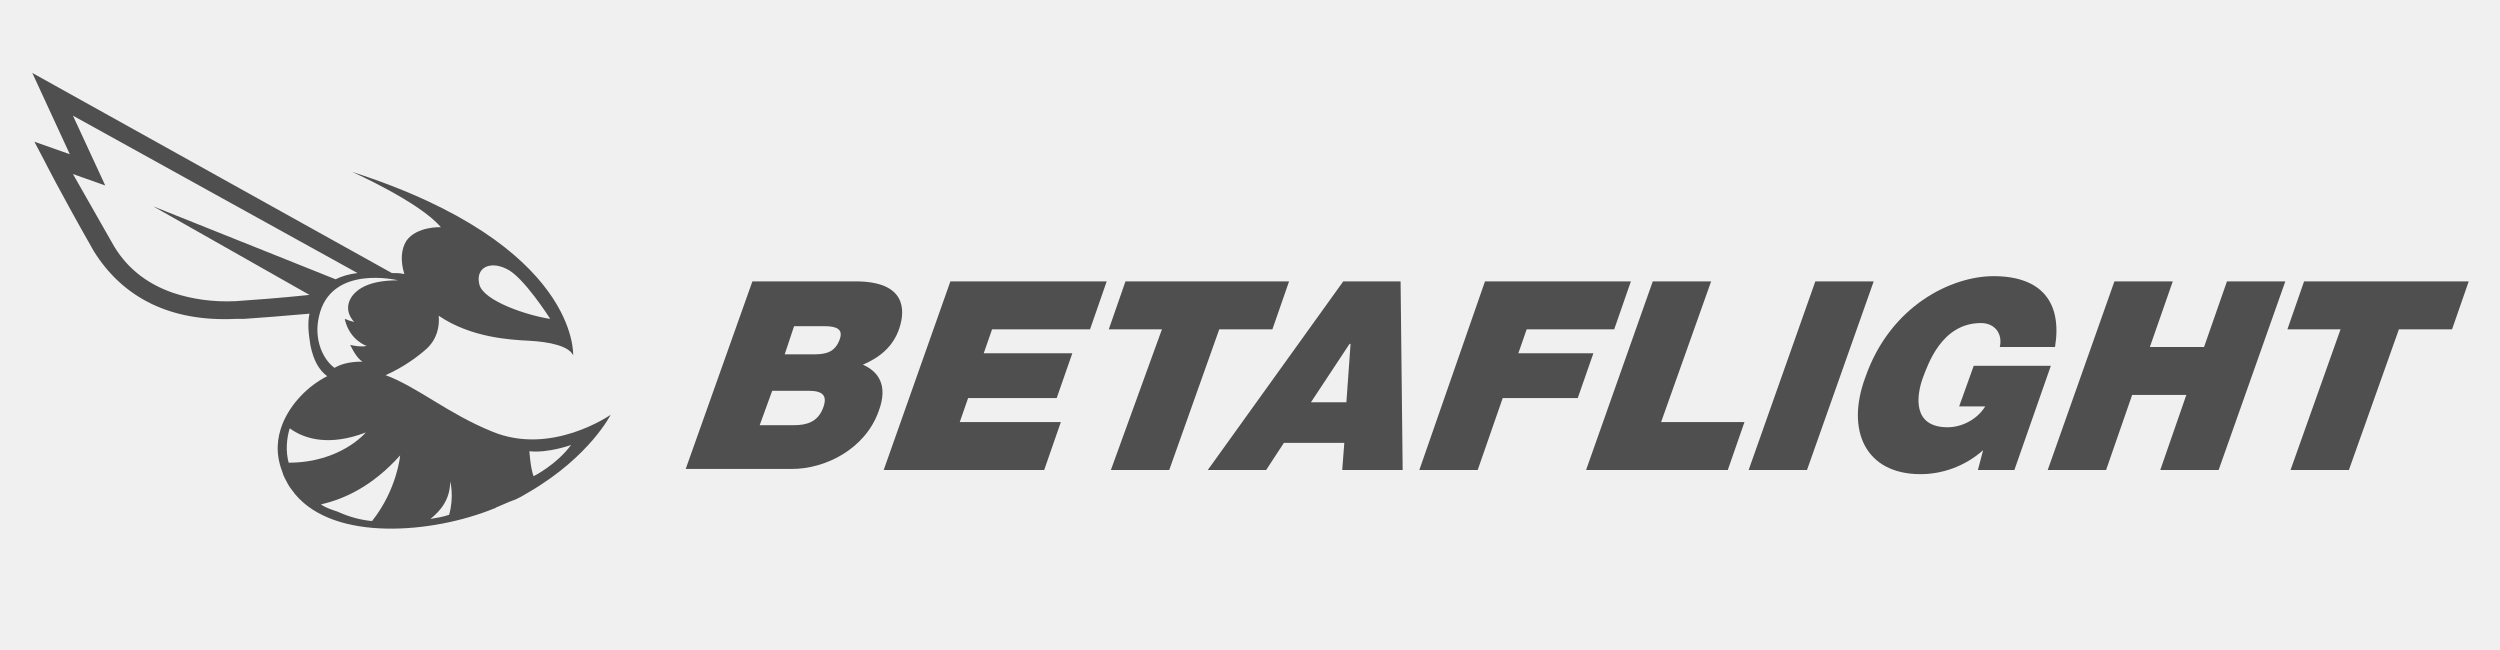
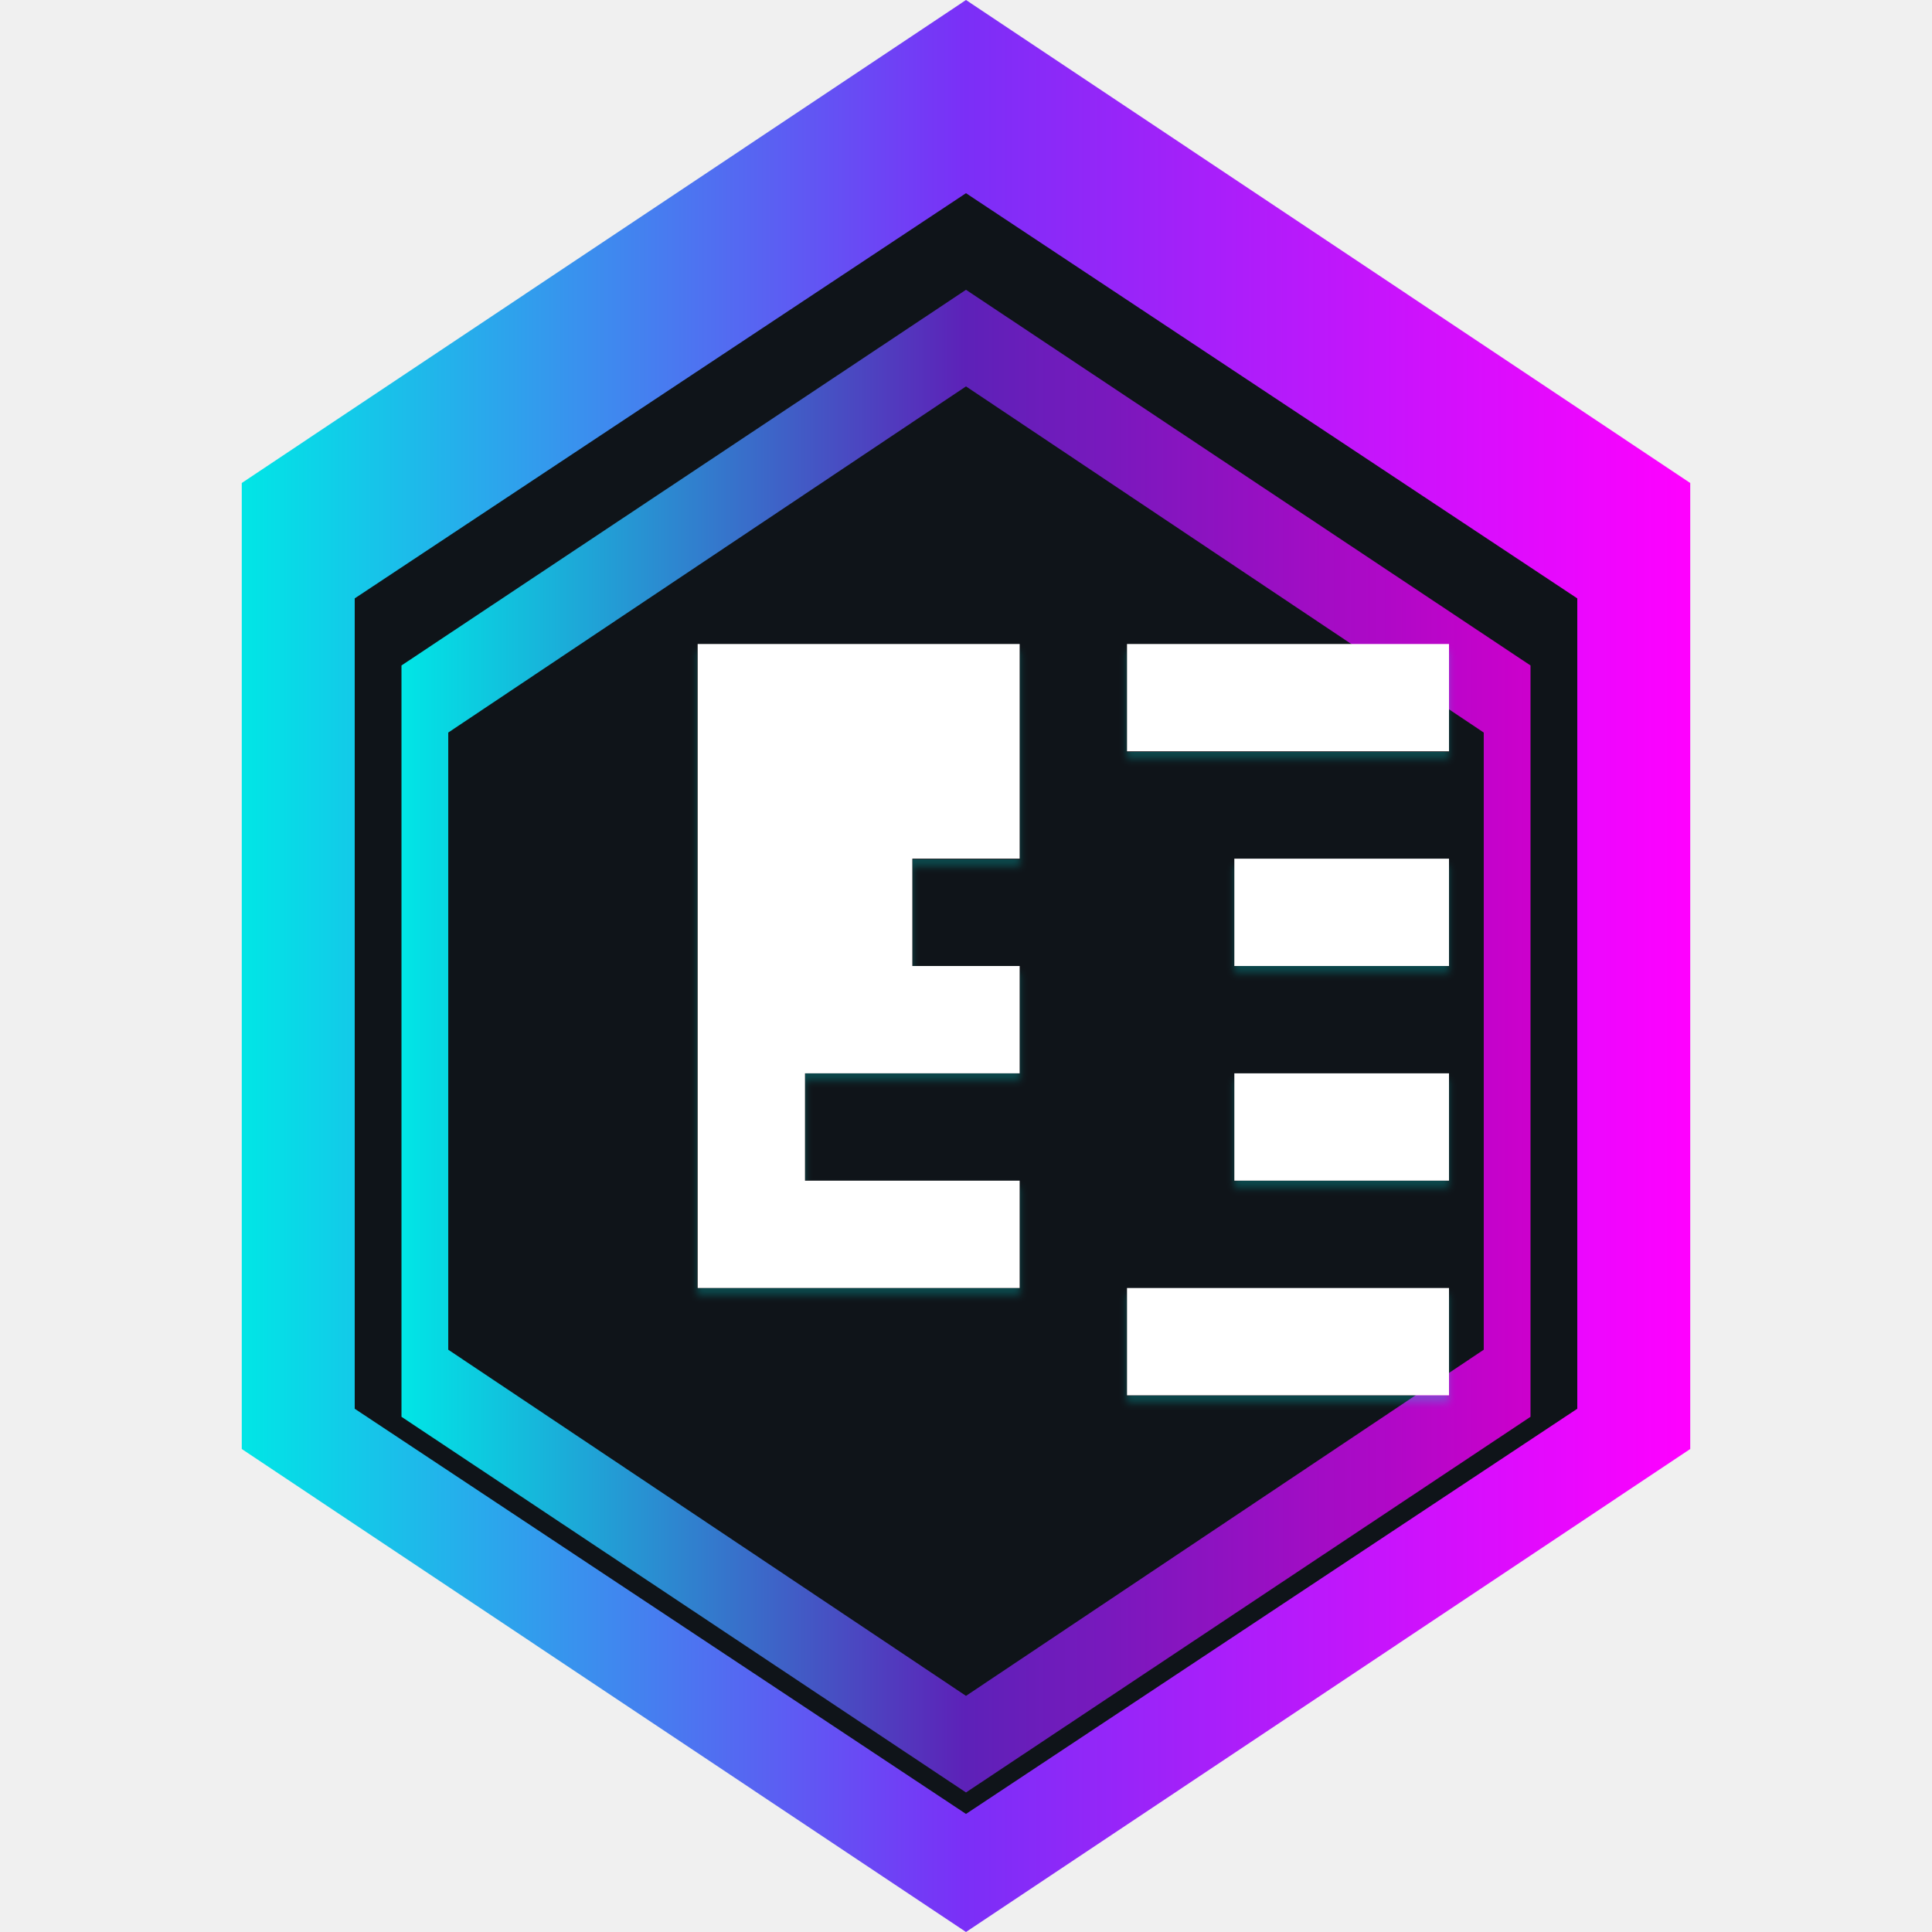
- <svg xmlns="http://www.w3.org/2000/svg" version="1.1" id="svg4057" x="0px" y="0px" viewBox="-21 39.4 239.9 62.3" style="enable-background:new -21 39.4 239.9 62.3;" xml:space="preserve">
-   <style type="text/css">
- 	.st0{fill:#4F4F4F;}
- </style>
-   <g>
-     <g>
-       <path class="st0" d="M51.2,66.4h9.9c4.8,0,4.8,2.7,4.2,4.5c-0.6,1.8-1.9,2.8-3.5,3.5c1.4,0.6,2.5,1.9,1.5,4.5    c-1.3,3.6-5.1,5.5-8.3,5.5H44.8L51.2,66.4z M51.9,80.2h3.3c1.2,0,2.3-0.3,2.8-1.7c0.4-1.1,0-1.6-1.4-1.6h-3.5L51.9,80.2z     M54.3,73.4h2.9c1.2,0,2-0.3,2.4-1.5c0.3-0.9-0.3-1.2-1.5-1.2h-2.9L54.3,73.4z" />
-       <path class="st0" d="M70.2,66.4h15L83.6,71h-9.4l-0.8,2.3h8.5l-1.5,4.3h-8.5l-0.8,2.3h9.7l-1.6,4.6H63.8L70.2,66.4z" />
-       <path class="st0" d="M90.5,71h-5.1l1.6-4.6h15.7l-1.6,4.6H96l-4.8,13.5h-5.6L90.5,71z" />
-       <path class="st0" d="M107.9,66.4h5.5l0.2,18.1h-5.8l0.2-2.6h-5.8l-1.7,2.6h-5.6L107.9,66.4z M108.2,78l0.4-5.6h-0.1l-3.7,5.6    H108.2z" />
-       <path class="st0" d="M121.5,66.4h14l-1.6,4.6h-8.4l-0.8,2.3h7.2l-1.5,4.3h-7.2l-2.4,6.9h-5.6L121.5,66.4z" />
-       <path class="st0" d="M137.6,66.4h5.6l-4.8,13.5h8l-1.6,4.6h-13.6L137.6,66.4z" />
-       <path class="st0" d="M153.2,66.4h5.6l-6.4,18.1h-5.6L153.2,66.4z" />
-       <path class="st0" d="M169.3,82.6c-1.8,1.6-4,2.3-6,2.3c-5.3,0-7.2-4.2-5.3-9.3c2.4-6.9,8.3-9.7,12.3-9.7c4.6,0,6.6,2.5,5.9,6.8    h-5.3c0.3-1.3-0.5-2.3-1.8-2.3c-3.8,0-5.1,4-5.6,5.3c-0.6,1.7-1,4.7,2.4,4.7c1.3,0,2.8-0.7,3.6-2H167l1.4-3.9h7.4l-3.5,10h-3.5    L169.3,82.6z" />
-       <path class="st0" d="M181.9,66.4h5.6l-2.2,6.3h5.2l2.2-6.3h5.6l-6.4,18.1h-5.6l2.5-7.2h-5.2l-2.5,7.2h-5.6L181.9,66.4z" />
-       <path class="st0" d="M203.6,71h-5.1l1.6-4.6h15.8l-1.6,4.6h-5.1l-4.8,13.5h-5.6L203.6,71z" />
-     </g>
-     <path class="st0" d="M26.2,80.8C22,79.1,19,76.5,16,75.4c1.6-0.7,3-1.7,3.9-2.5c1-0.9,1.3-2.1,1.2-3.2c3.1,2.1,6.8,2.3,8.7,2.4   c1.9,0.1,3.8,0.5,4.2,1.4c0,0,0.6-10.6-21.2-17.6c0,0,6.5,2.9,8.5,5.3c0,0-2.3-0.1-3.3,1.3c-0.5,0.8-0.6,1.9-0.2,3.2   c-0.4-0.1-0.8-0.1-1.2-0.1l-34.5-19.2l3.6,7.8l-3.4-1.2l1,1.9c0,0,1.4,2.8,4.7,8.6C-9.2,68-4.6,70.3,1.6,70c0.2,0,0.5,0,0.8,0   c1.6-0.1,4-0.3,6.3-0.5c-0.2,0.9-0.1,1.9,0.1,3.1c0.3,1.4,0.8,2.3,1.6,2.9c-1.8,0.9-3.5,2.6-4.3,4.6c0,0,0,0,0,0   c-0.5,1.3-0.7,2.8,0,4.6c0,0,0,0,0,0c0.1,0.4,0.3,0.7,0.5,1.1c0.2,0.4,0.5,0.7,0.7,1c3.8,4.6,13.2,3.8,19.1,1.4   c0.1,0,0.2-0.1,0.2-0.1c0.5-0.2,0.9-0.4,1.4-0.6c0.1,0,0.2-0.1,0.3-0.1c0.5-0.2,1-0.5,1.5-0.8c5.8-3.4,7.8-7.4,7.8-7.4   S31.9,83.2,26.2,80.8z M27.6,65.2c1.6,0.7,4.2,4.8,4.2,4.8c-2.1-0.3-6.4-1.7-6.8-3.3C24.6,65.1,26,64.4,27.6,65.2z M22.2,85.6   c0,0,0.4,1.4-0.1,3.2c-0.6,0.2-1.2,0.3-1.8,0.4C21.3,88.4,22.2,87.3,22.2,85.6z M-6.3,59.2l15,8.5C5.9,68,3,68.2,1.6,68.3   c-2.2,0.1-4.2-0.2-6-0.8C-7,66.6-9,65-10.3,62.6c-1.7-3-2.9-5.1-3.7-6.5l3.1,1.1l-3.1-6.7l27.3,15.1c-0.8,0.1-1.5,0.3-2.1,0.6   L-6.3,59.2z M9.6,69.8c1.1-5.1,7.6-3.5,7.6-3.5c-2.4,0-3.7,0.6-4.4,1.5c-1,1.4,0.2,2.5,0.2,2.5c-0.4-0.1-0.7-0.2-0.9-0.3   c0,0,0,0,0,0.1c0.5,2,2.1,2.5,2.1,2.5c-0.6,0.1-1.1,0-1.6-0.1c0.4,0.8,0.8,1.4,1.2,1.6c-1.4,0-2.2,0.3-2.7,0.6   C10,73.9,9.1,72,9.6,69.8z M14.1,80.9c0,0-2.4,2.9-7.4,2.9c-0.3-1.1-0.2-2.3,0.1-3.3C8.3,81.6,10.7,82.2,14.1,80.9z M9.8,87.8   c2.2-0.5,4.9-1.7,7.6-4.7c0,0-0.3,3.3-2.7,6.3c-1.1-0.1-2.2-0.4-3.3-0.9C10.8,88.3,10.2,88.1,9.8,87.8z M30.2,85.1   c-0.3-0.8-0.4-2.4-0.4-2.4c1.8,0.2,4-0.6,4-0.6C32.4,84,30.2,85.1,30.2,85.1z" />
+ <svg xmlns="http://www.w3.org/2000/svg" width="1080" height="1080" viewBox="0 0 1080 1080" fill="none">
+   <path d="M540 0L944.856 270V810L540 1080L135.144 810V270L540 0Z" fill="url(#paint0_linear_1_2)" />
+   <path d="M540 108L881.711 334.5V787.5L540 1014L198.289 787.5V334.5L540 108Z" fill="#0F1419" />
+   <path d="M540 162L855.567 372V792L540 1002L224.433 792V372L540 162Z" fill="url(#paint1_linear_1_2)" />
+   <path d="M540 216L829.422 409.5V754.5L540 948L250.578 754.5V409.5L540 216Z" fill="#0F1419" />
+   <g filter="url(#filter0_d_1_2)">
+     <path d="M450 420H570V480H510V540H570V600H450V660H570V720H390V360H570V420H450Z" fill="white" />
+     <path d="M630 660V720H750V660H690V600H750V540H690V480H750V420H630V360H810V420H750V480H810V540H750V600H810V660H750V720H810V780H630V660Z" fill="white" />
  </g>
+   <defs>
+     <filter id="filter0_d_1_2" x="386" y="360" width="428" height="428" filterUnits="userSpaceOnUse" color-interpolation-filters="sRGB">
+       <feFlood flood-opacity="0" result="BackgroundImageFix" />
+       <feColorMatrix in="SourceAlpha" type="matrix" values="0 0 0 0 0 0 0 0 0 0 0 0 0 0 0 0 0 0 127 0" result="hardAlpha" />
+       <feOffset dy="4" />
+       <feGaussianBlur stdDeviation="2" />
+       <feComposite in2="hardAlpha" operator="out" />
+       <feColorMatrix type="matrix" values="0 0 0 0 0 0 0 0 0 0.902 0 0 0 0 0.902 0 0 0 0.25 0" />
+       <feBlend mode="normal" in2="BackgroundImageFix" result="effect1_dropShadow_1_2" />
+       <feBlend mode="normal" in="SourceGraphic" in2="effect1_dropShadow_1_2" result="shape" />
+     </filter>
+     <linearGradient id="paint0_linear_1_2" x1="135.144" y1="540" x2="944.856" y2="540" gradientUnits="userSpaceOnUse">
+       <stop stop-color="#00E6E6" />
+       <stop offset="0.5" stop-color="#7B2FF7" />
+       <stop offset="1" stop-color="#FF00FF" />
+     </linearGradient>
+     <linearGradient id="paint1_linear_1_2" x1="224.433" y1="582" x2="855.567" y2="582" gradientUnits="userSpaceOnUse">
+       <stop stop-color="#00E6E6" />
+       <stop offset="0.5" stop-color="#5D21B8" />
+       <stop offset="1" stop-color="#CC00CC" />
+     </linearGradient>
+   </defs>
</svg>
